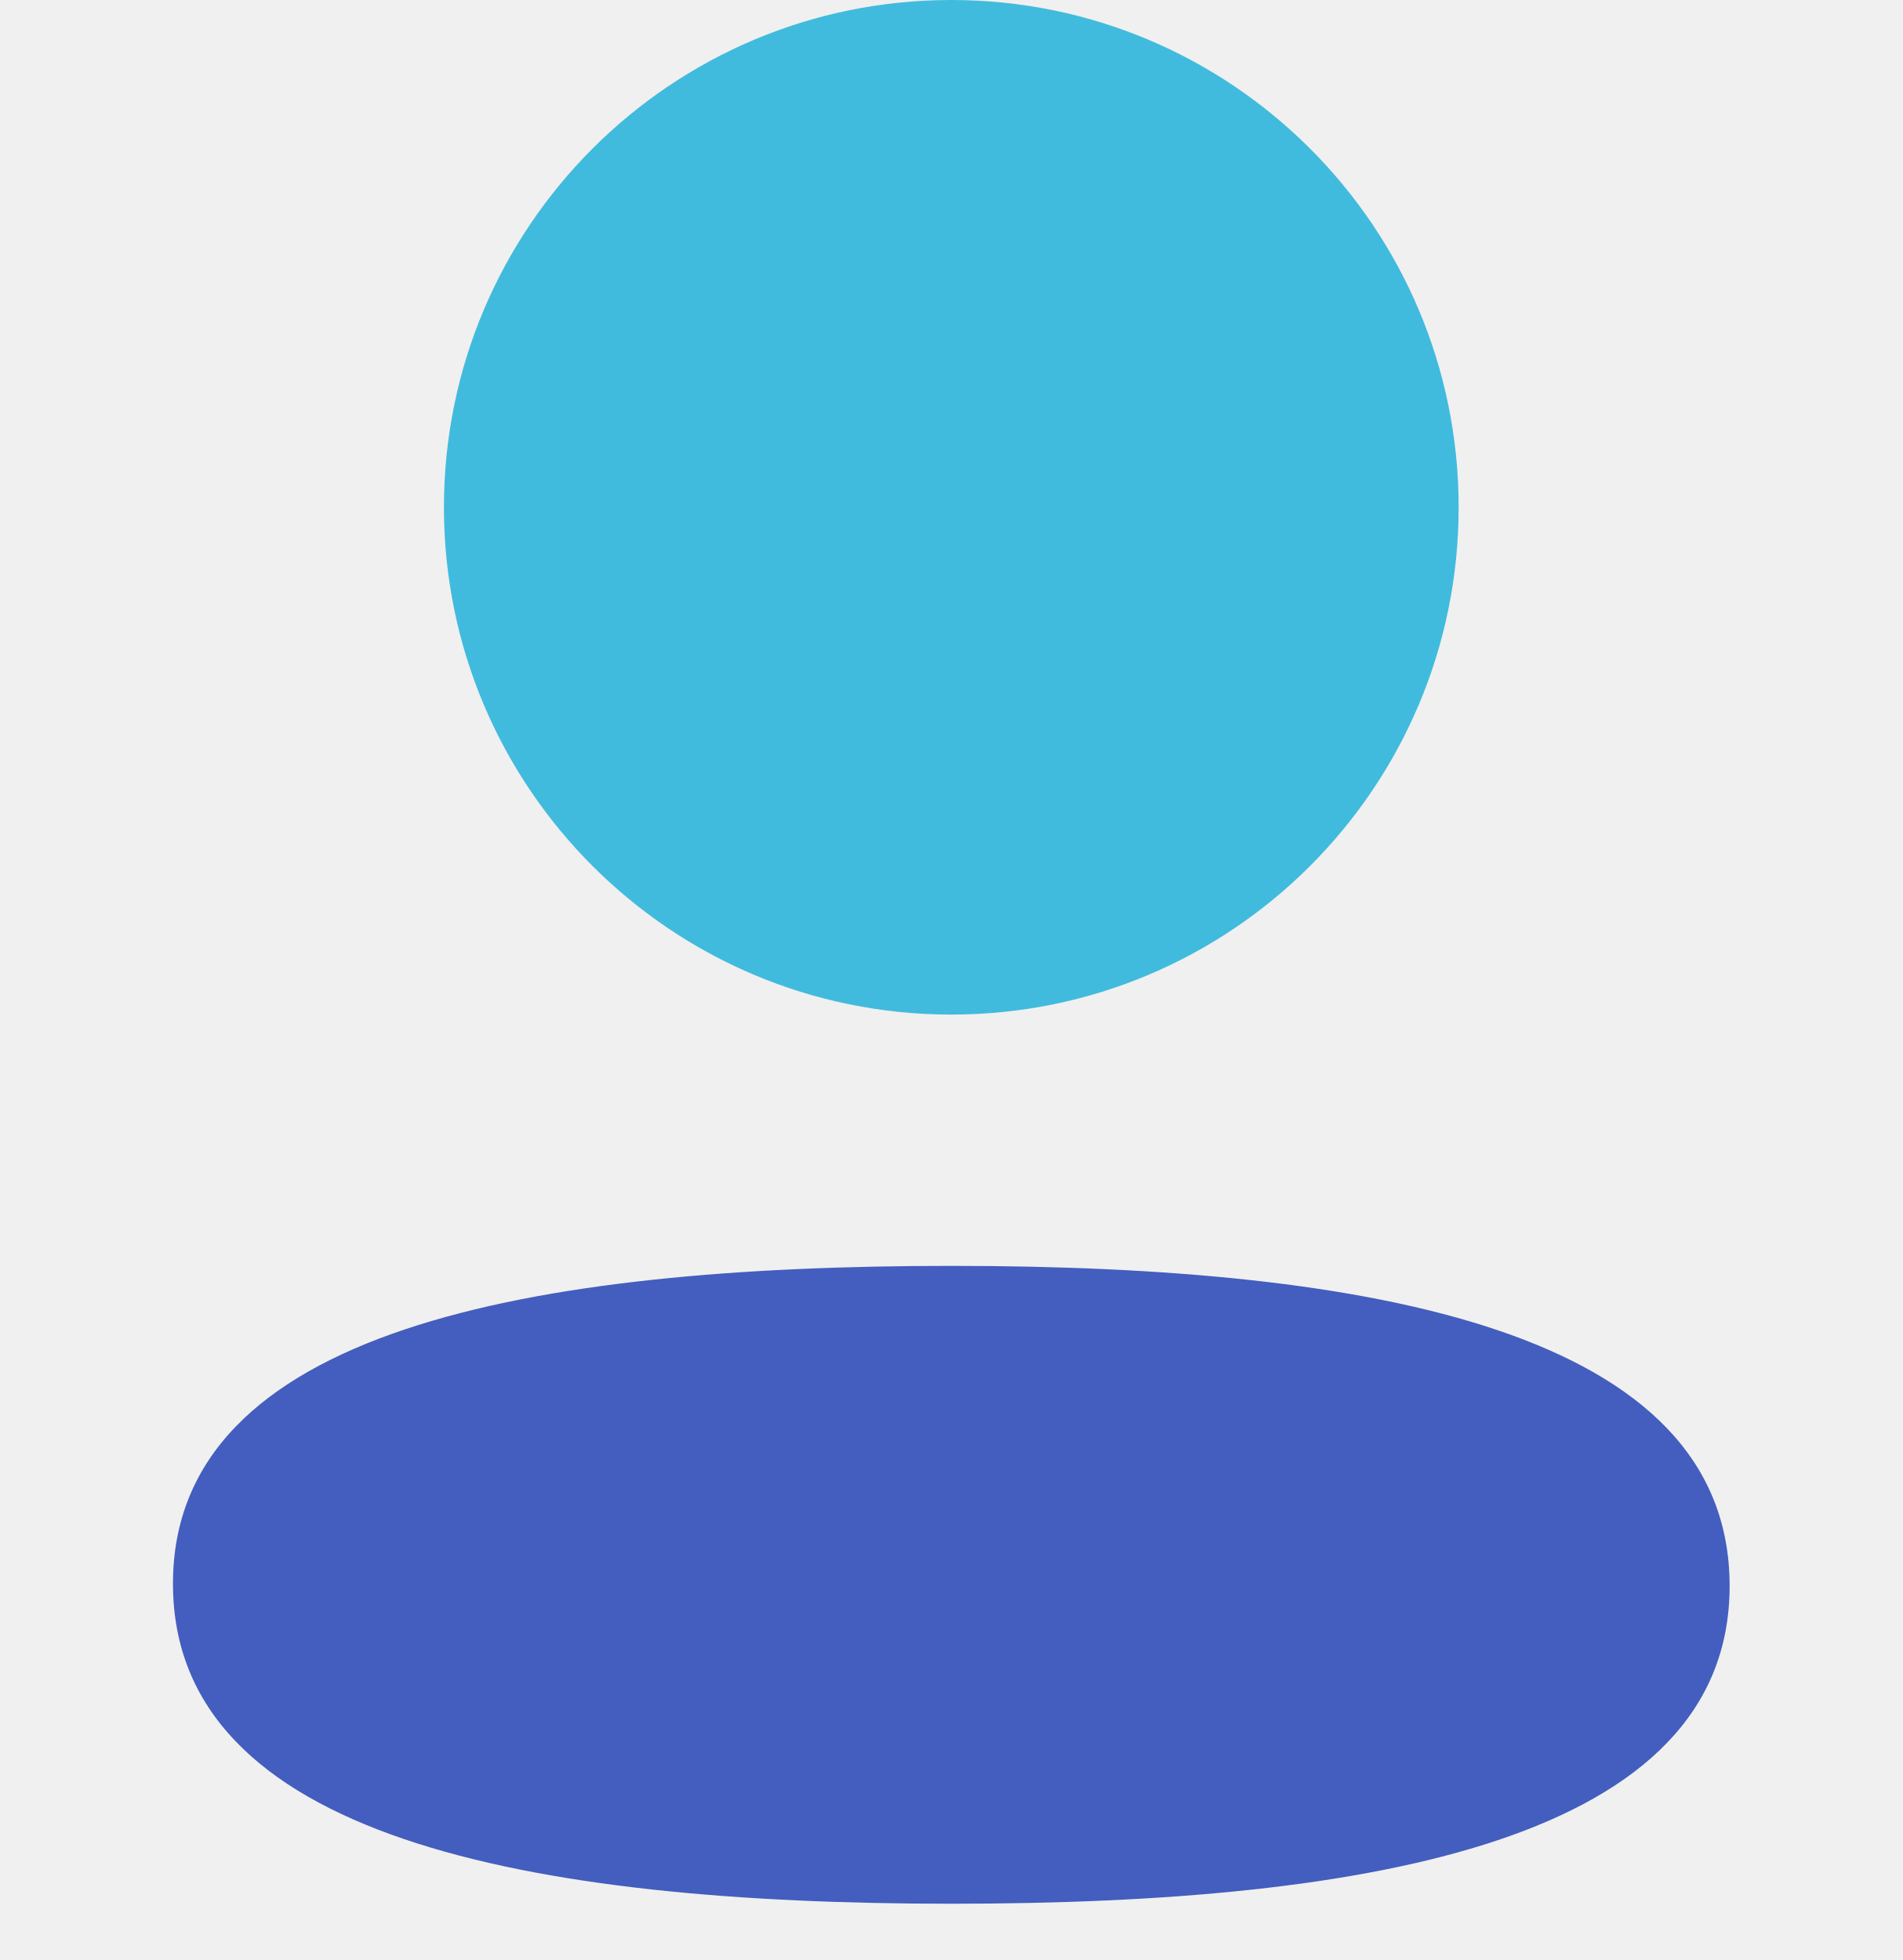
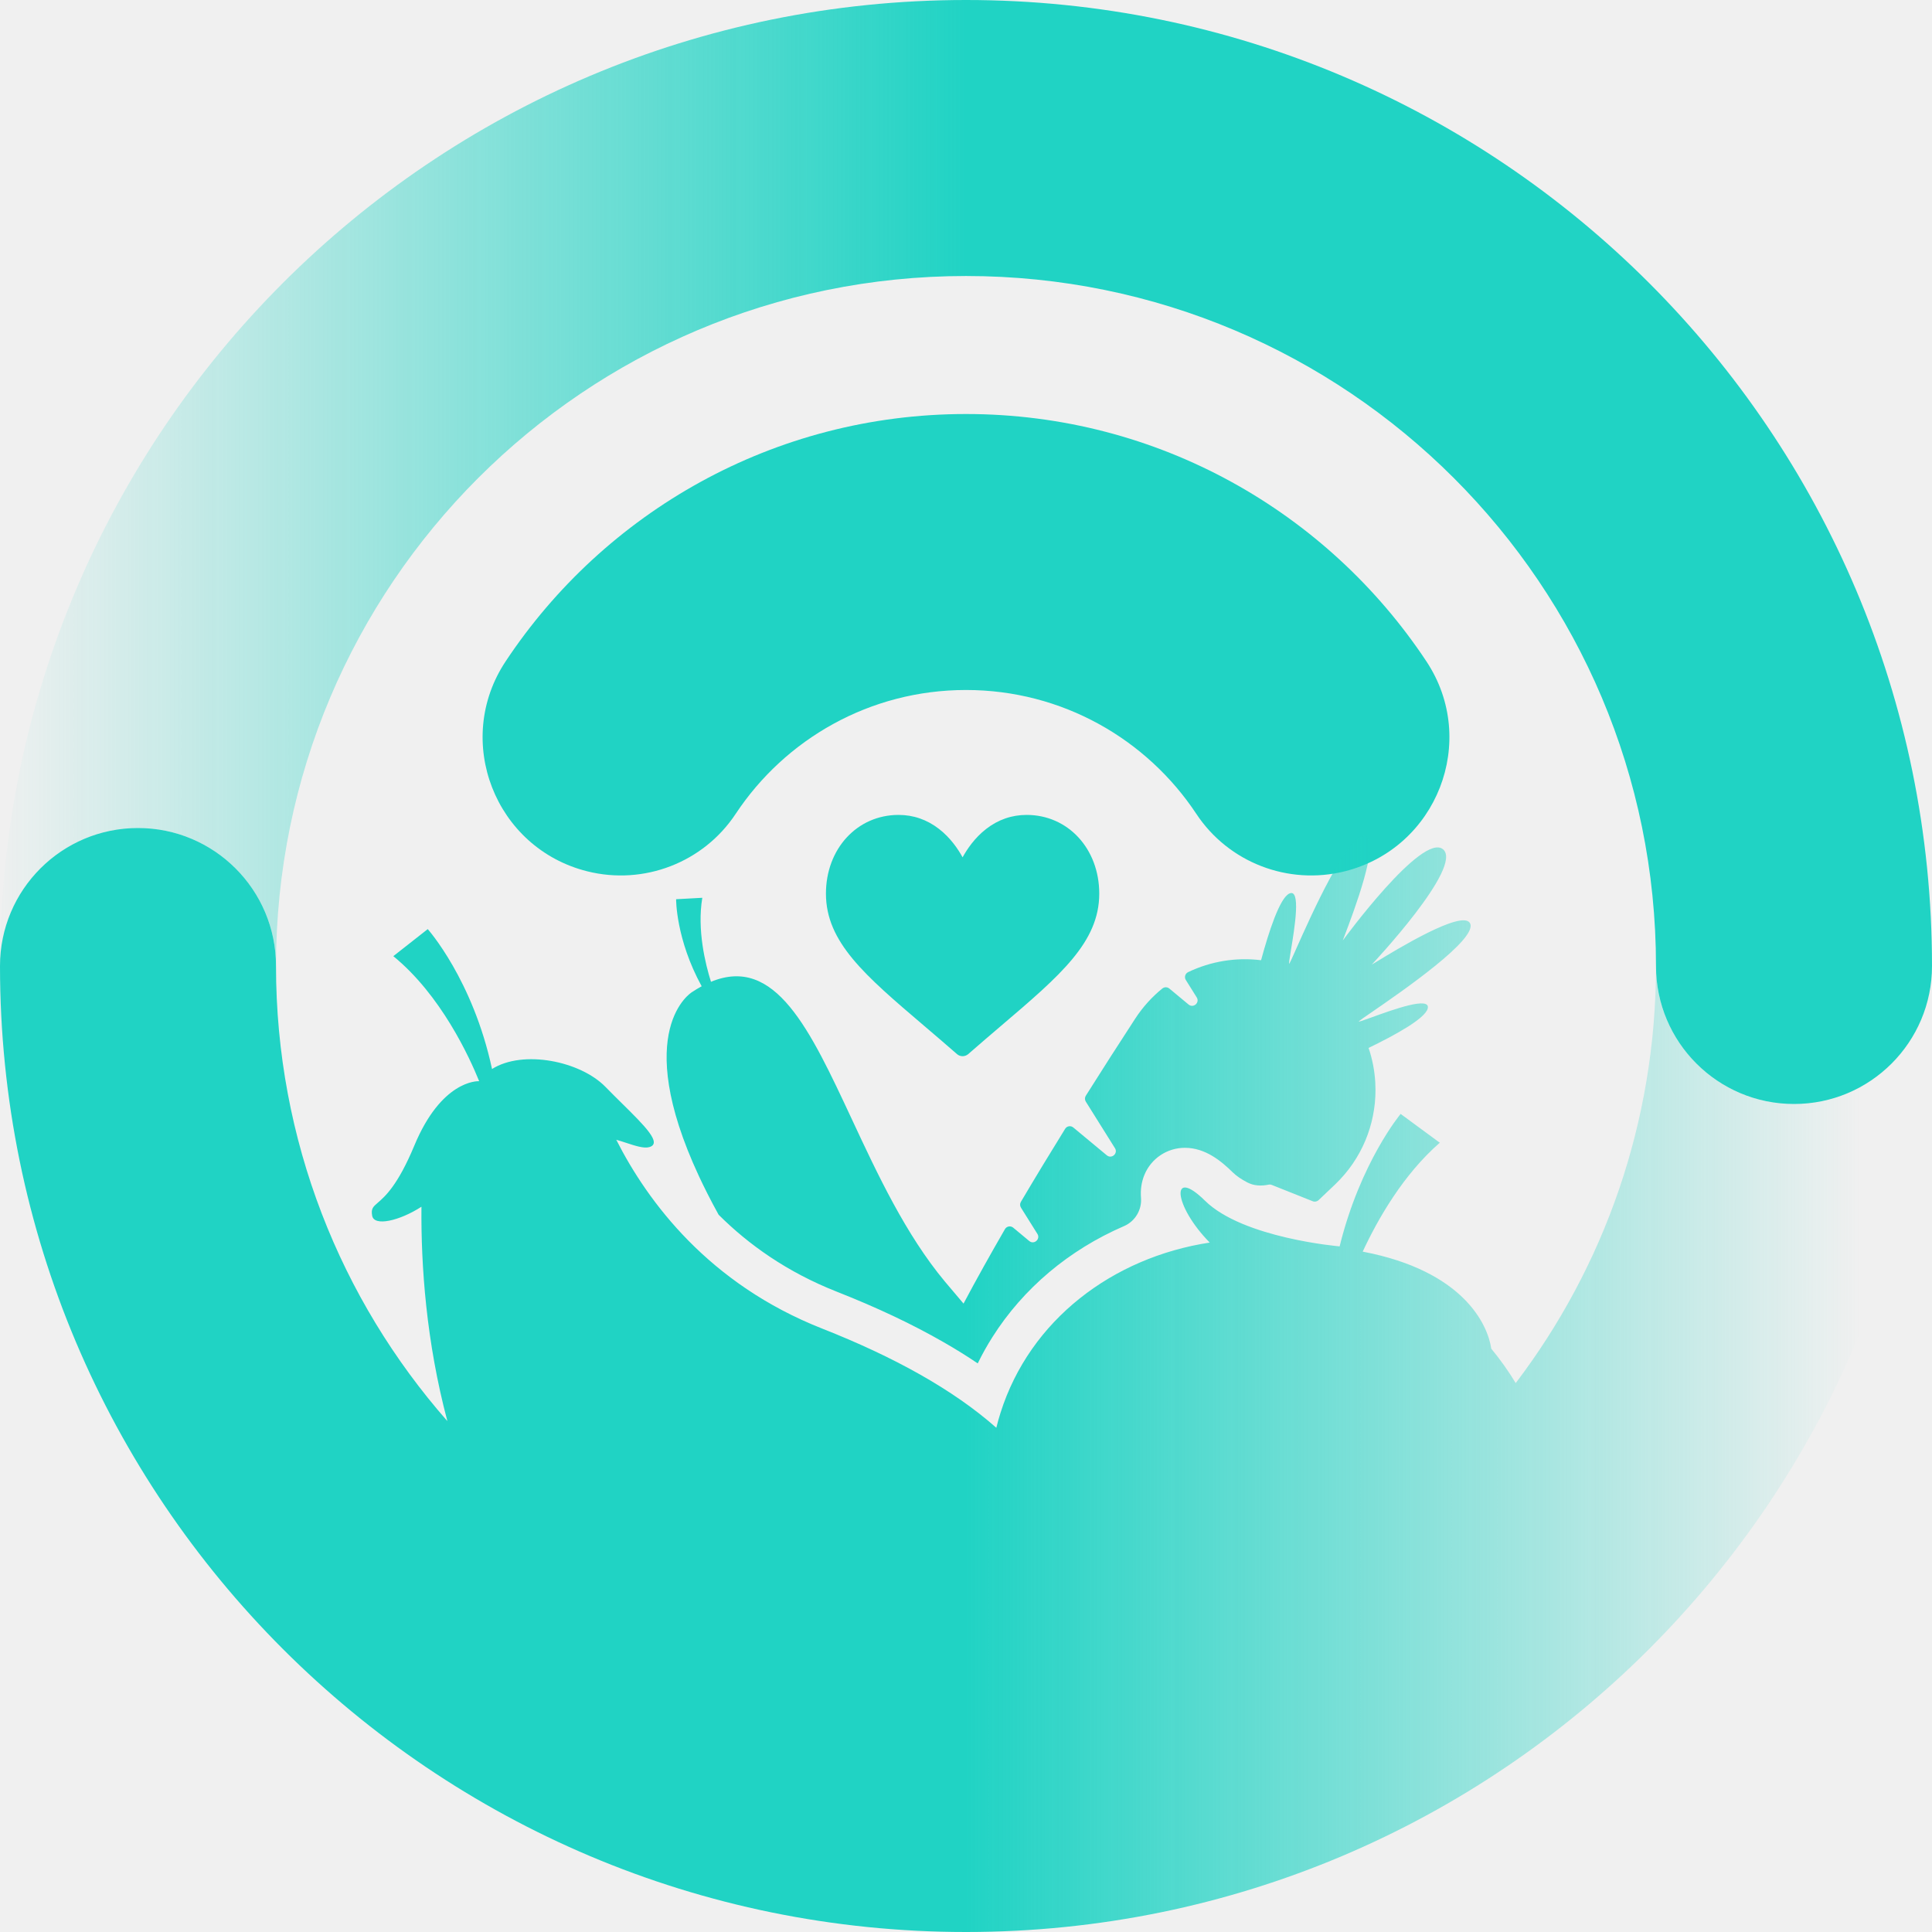
- <svg xmlns="http://www.w3.org/2000/svg" viewBox="0 0 33 34" fill-rule="evenodd" stroke-linejoin="round" stroke-miterlimit="2">
-   <path d="M3 27.472c0 4.409 6.18 5.552 13.5 5.552 7.281 0 13.5-1.103 13.5-5.513s-6.179-5.552-13.5-5.552c-7.281 0-13.5 1.103-13.5 5.513z" fill="#435ebe" fill-rule="nonzero" />
-   <circle cx="16.5" cy="8.8" r="8.8" fill="#41bbdd" />
+ <svg xmlns="http://www.w3.org/2000/svg" width="1024" height="1024" viewBox="0 0 1024 1024" fill="none">
+   <g clip-path="url(#clip0_901_565)">
+     <path d="M712.714 461.824C682.695 469.324 651.15 457.159 634.074 431.36C607.886 391.803 562.992 365.71 512 365.71C461.009 365.71 416.114 391.794 389.926 431.36C372.85 457.159 341.305 469.324 311.287 461.824C262.353 449.593 240.1 392.609 267.975 350.568C320.351 271.54 410.093 219.439 512.01 219.439C613.926 219.439 703.668 271.55 756.044 350.568C783.901 392.609 761.657 449.593 712.714 461.824Z" fill="#20D3C4" />
+     <path d="M1024 512C1024 552.391 991.251 585.14 950.86 585.14C910.459 585.14 877.71 552.391 877.71 512C877.71 310.025 713.974 146.29 512 146.29C310.025 146.29 146.29 310.025 146.29 512C146.29 471.609 113.541 438.86 73.14 438.86C32.749 438.86 0 471.609 0 512C0 229.234 229.234 0 512 0C794.766 0 1024 229.234 1024 512Z" fill="url(#paint0_linear_901_565)" />
+     <path fill-rule="evenodd" clip-rule="evenodd" d="M512 1024C794.766 1024 1024 794.766 1024 512C1024 552.391 991.251 585.14 950.86 585.14C910.459 585.14 877.71 552.391 877.71 512C877.71 595.067 850.015 671.666 803.354 733.067C799.539 726.729 795.212 720.632 790.407 714.837C788.553 701.924 775.49 673.52 722.261 663.391C730.34 646.002 743.784 622.516 763.126 605.668L742.362 590.402C742.362 590.402 721.048 615.889 710.03 660.603H710.021C710.021 660.603 658.859 656.299 638.682 636.407C620.217 618.202 621.875 638.987 641.183 658.582C589.642 666.471 545.866 699.652 530.303 748.793C529.466 751.436 528.722 754.089 528.07 756.748C505.181 736.501 473.721 719.131 435.759 704.171C375.774 680.533 343.408 637.2 326.635 604.106C328.348 604.571 330.145 605.161 331.932 605.748C336.603 607.281 341.209 608.792 344.073 608.01C351.188 606.073 341.792 596.798 329.693 584.853L329.693 584.853L329.689 584.849C326.858 582.054 323.879 579.113 320.929 576.085C307.561 562.367 277.207 556.25 260.787 566.597C250.621 519.218 226.712 492.449 226.712 492.449L208.469 506.785C233.697 527.375 248.752 560.174 253.959 573.028L253.914 573.049C252.75 573.003 233.893 572.814 219.591 607.213C210.808 628.338 204.002 634.214 200.265 637.44C197.72 639.637 196.598 640.606 197.243 644.324C198.267 650.221 211.812 647.056 223.376 639.596C223.097 670.908 225.905 711.086 237.122 753.224C180.576 688.84 146.29 604.423 146.29 512C146.29 471.609 113.541 438.86 73.14 438.86C32.749 438.86 0 471.609 0 512C0 794.766 229.234 1024 512 1024ZM372.233 475.847L358.352 476.606C358.352 476.606 358.163 497.71 371.903 522.745C370.233 523.65 368.526 524.678 366.781 525.834C366.781 525.834 334.175 545.479 370.451 623.398C373.077 629.03 376.557 636.018 380.89 643.84C396.696 659.617 417.138 674.219 443.468 684.601C464.801 693.001 483.66 701.914 500.176 711.415C506.529 715.055 512.55 718.791 518.22 722.631C520.552 717.824 523.16 713.169 526.013 708.674L526.01 708.671L526.014 708.665C542.341 682.875 566.585 662.462 595.778 649.851C601.666 647.301 605.26 641.242 604.757 634.861C604.425 630.737 604.938 626.593 606.606 622.592C610.228 613.945 618.629 608.36 628.034 608.36C638.805 608.36 647.263 615.339 653.435 621.426C655.36 623.322 658.024 625.105 661.191 626.754C664.642 628.556 668.596 628.679 672.417 627.883C672.939 627.769 673.517 627.807 674.114 628.053L695.182 636.444L695.798 636.691C696.851 637.118 698.046 636.871 698.88 636.094C701.848 633.287 704.759 630.519 707.584 627.826C721.939 614.135 729.041 595.911 729.041 577.726C729.041 576.37 729.003 575.023 728.927 573.658C728.567 567.473 727.383 561.333 725.382 555.417C739.263 548.706 755.175 539.983 756.688 534.632C758.625 527.756 738.188 535.167 727.079 539.195C722.579 540.827 719.61 541.904 720.28 541.25C720.696 540.844 723.043 539.23 726.581 536.796L726.586 536.792L726.587 536.791C742.803 525.636 784.006 497.29 779.065 489.197C774.792 482.197 740.324 503.197 730.03 509.469C728.013 510.698 726.924 511.361 727.173 511.137C727.173 511.137 775.898 459.34 764.843 450.152C753.787 440.965 711.794 498.356 711.794 498.356C711.62 498.641 712.069 497.46 712.901 495.27L712.902 495.269C717.17 484.036 731.528 446.253 723.864 443.326C715.01 439.949 694.691 485.626 686.688 503.616C684.938 507.551 683.777 510.161 683.453 510.644C682.934 511.421 683.449 508.302 684.229 503.578C686.154 491.918 689.696 470.473 683.292 473.638C678.224 476.143 672.461 493.902 668.394 508.936C655.199 507.297 641.734 509.488 629.732 515.252C628.158 515.992 627.589 517.954 628.518 519.424L634.283 528.64C636.037 531.437 632.5 534.528 629.969 532.414L619.766 523.947C618.686 523.055 617.131 523.055 616.05 523.937C610.626 528.337 605.762 533.646 601.714 539.857C597.457 546.37 593.038 553.216 588.487 560.318C584.249 566.936 579.906 573.772 575.497 580.769C574.9 581.708 574.9 582.912 575.488 583.86L590.952 608.559C592.706 611.357 589.16 614.447 586.629 612.333L568.87 597.589C567.514 596.461 565.476 596.783 564.546 598.291C556.686 610.977 548.779 624.005 541.08 637.023C540.53 637.962 540.539 639.128 541.118 640.057L549.841 653.985C551.595 656.782 548.058 659.873 545.517 657.759L537.022 650.686C535.628 649.538 533.532 649.908 532.641 651.473C524.896 664.887 517.464 678.168 510.695 690.928C507.483 687.185 504.195 683.3 500.84 679.282C480.012 654.311 465.039 622.225 451.504 593.217C429.268 545.564 410.909 506.22 376.835 520.378C373.863 510.949 369.392 492.823 372.233 475.847Z" fill="url(#paint1_linear_901_565)" />
+     <g clip-path="url(#clip1_901_565)">
+       <path d="M544.147 431.922C536.286 431.922 529.08 434.413 522.727 439.326C516.637 444.036 512.583 450.035 510.195 454.397C507.808 450.035 503.754 444.036 497.664 439.326C491.311 434.413 484.105 431.922 476.244 431.922C454.308 431.922 437.766 449.865 437.766 473.658C437.766 499.364 458.404 516.951 489.646 543.575C494.952 548.096 500.965 553.221 507.216 558.687C508.04 559.409 509.098 559.806 510.195 559.806C511.293 559.806 512.351 559.409 513.175 558.688C519.426 553.221 525.44 548.096 530.748 543.572C561.987 516.951 582.625 499.364 582.625 473.658C582.625 449.865 566.083 431.922 544.147 431.922Z" fill="#20D3C4" />
+     </g>
+   </g>
+   <defs>
+     <linearGradient id="paint0_linear_901_565" x1="-6.652" y1="585.14" x2="511.877" y2="585.14" gradientUnits="userSpaceOnUse">
+       <stop stop-color="#20D3C4" stop-opacity="0" />
+       <stop offset="1" stop-color="#20D3C4" />
+     </linearGradient>
+     <linearGradient id="paint1_linear_901_565" x1="985.98" y1="509.465" x2="512" y2="509.465" gradientUnits="userSpaceOnUse">
+       <stop stop-color="#20D3C4" stop-opacity="0" />
+       <stop offset="1" stop-color="#20D3C4" />
+     </linearGradient>
+     <clipPath id="clip0_901_565">
+       <rect width="1024" height="1024" fill="white" />
+     </clipPath>
+     <clipPath id="clip1_901_565">
+       <rect width="144.859" height="144.859" fill="white" transform="translate(437.766 423.435)" />
+     </clipPath>
+   </defs>
</svg>
